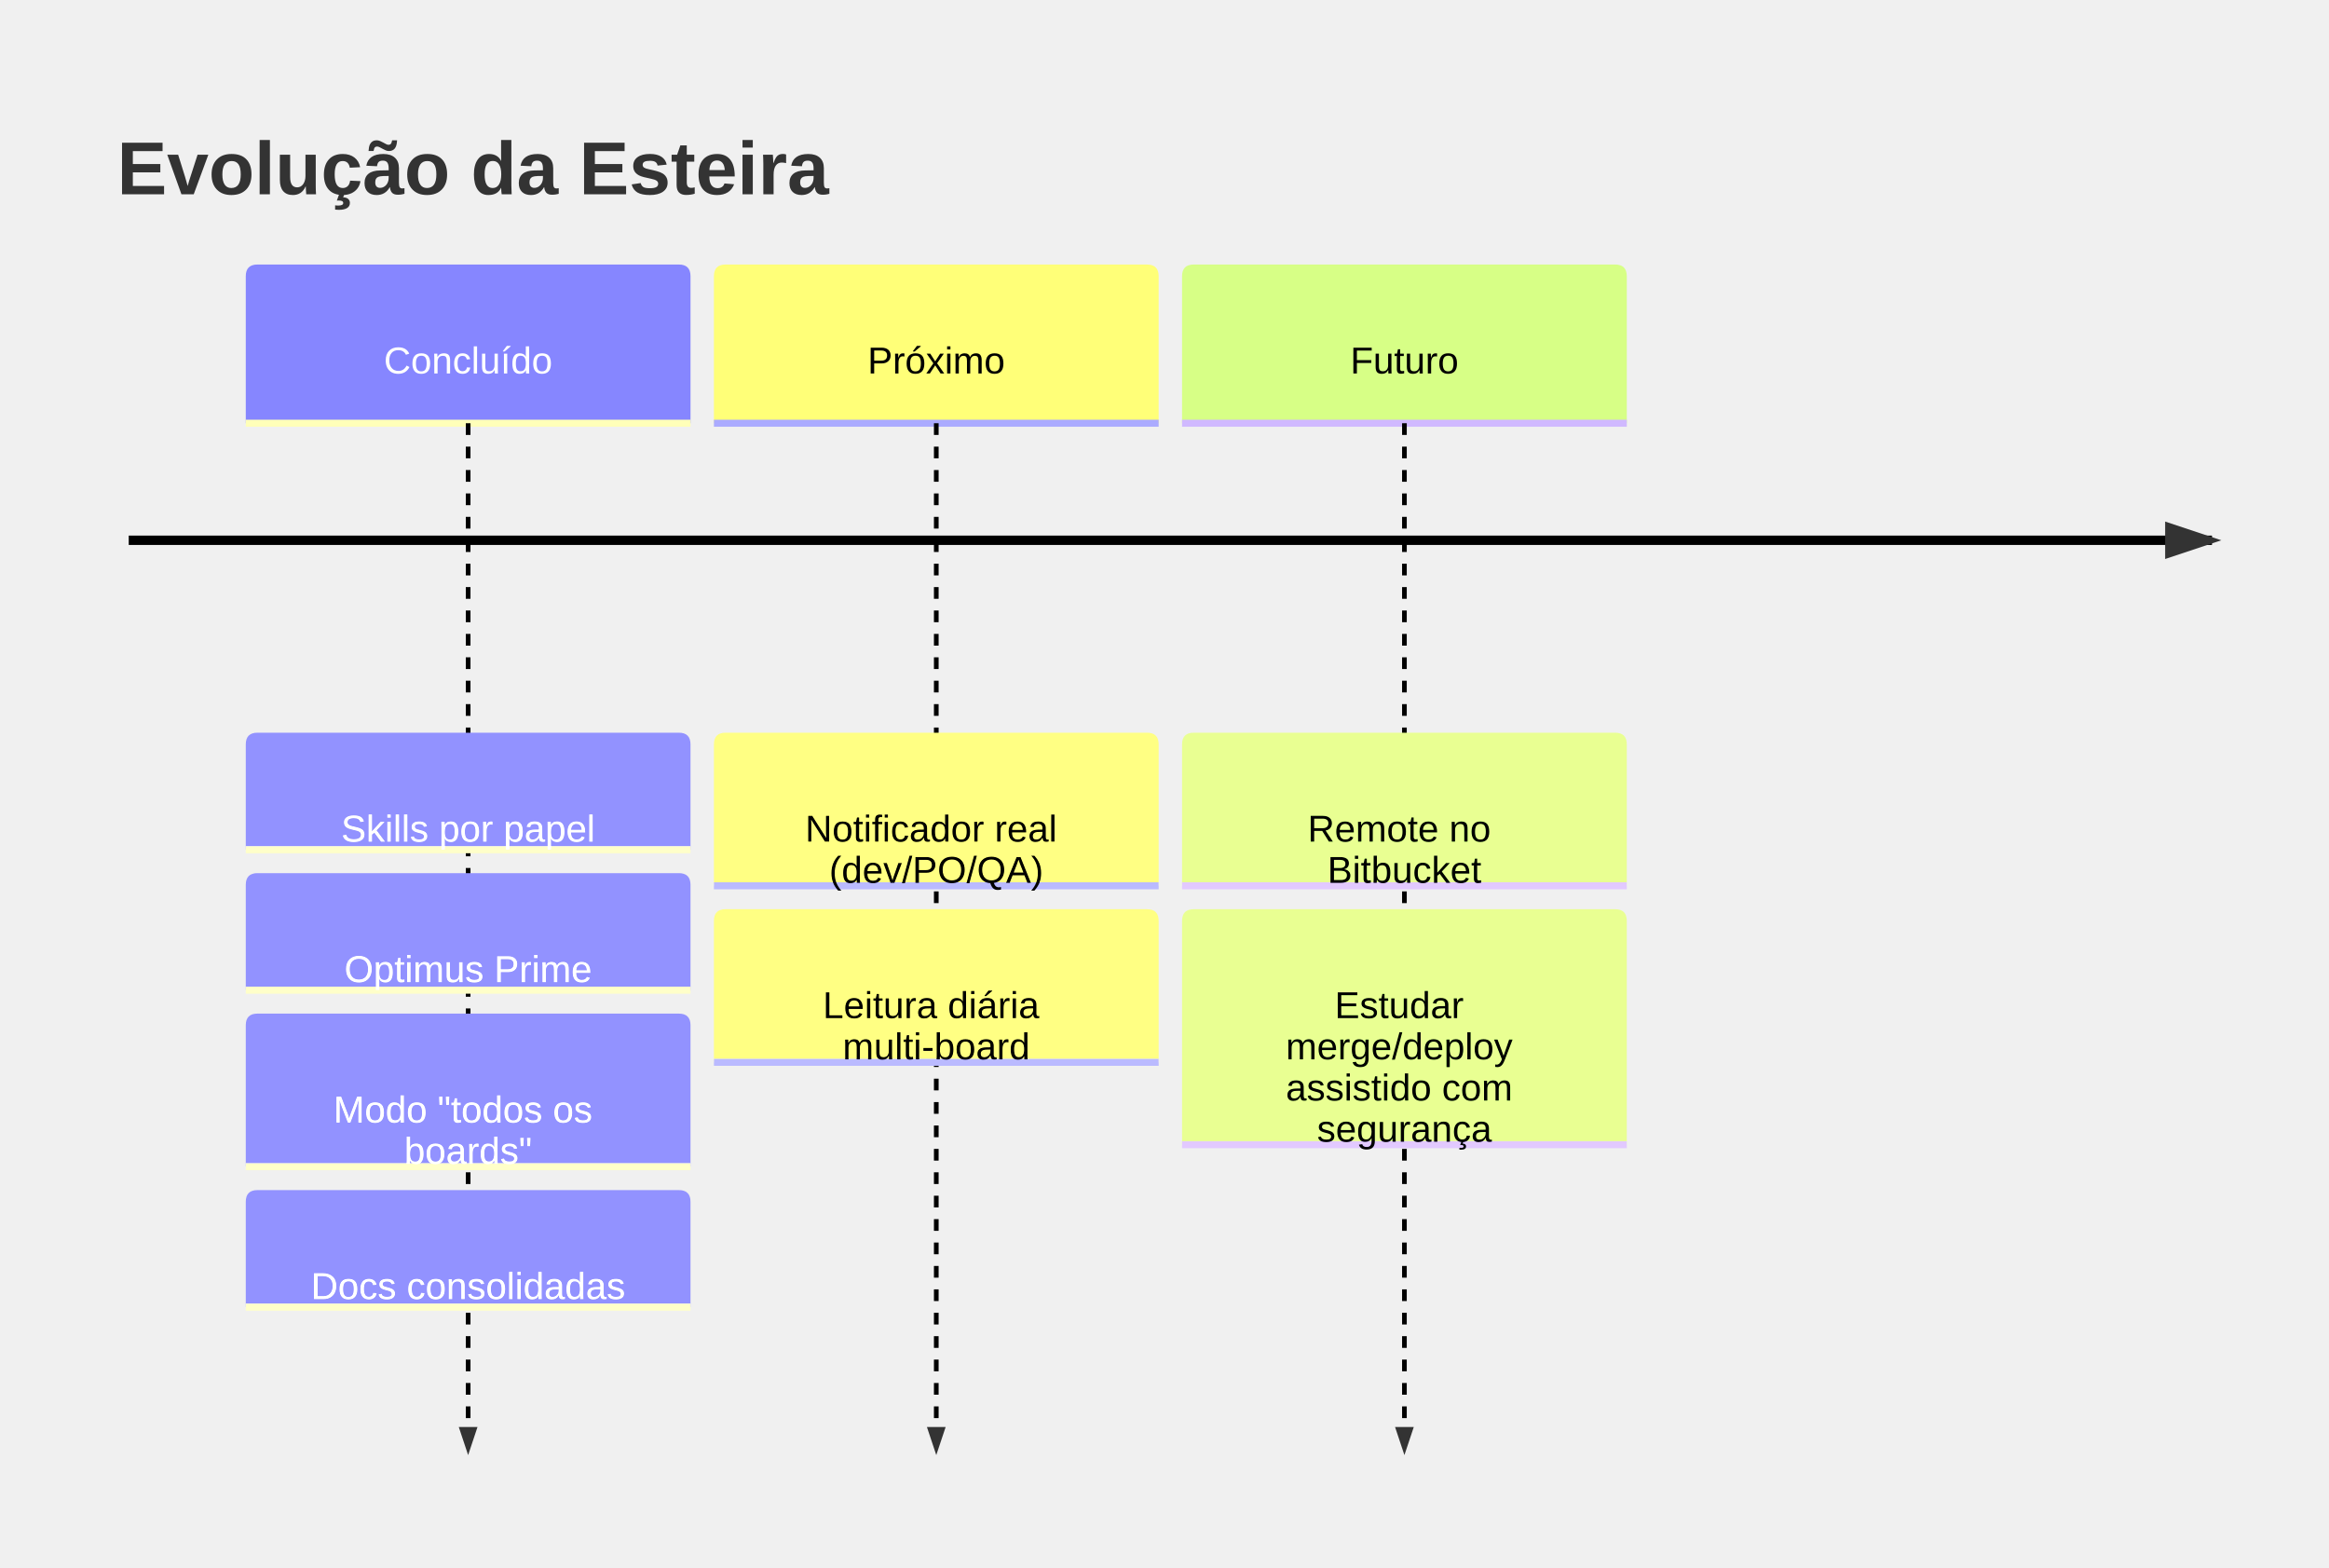
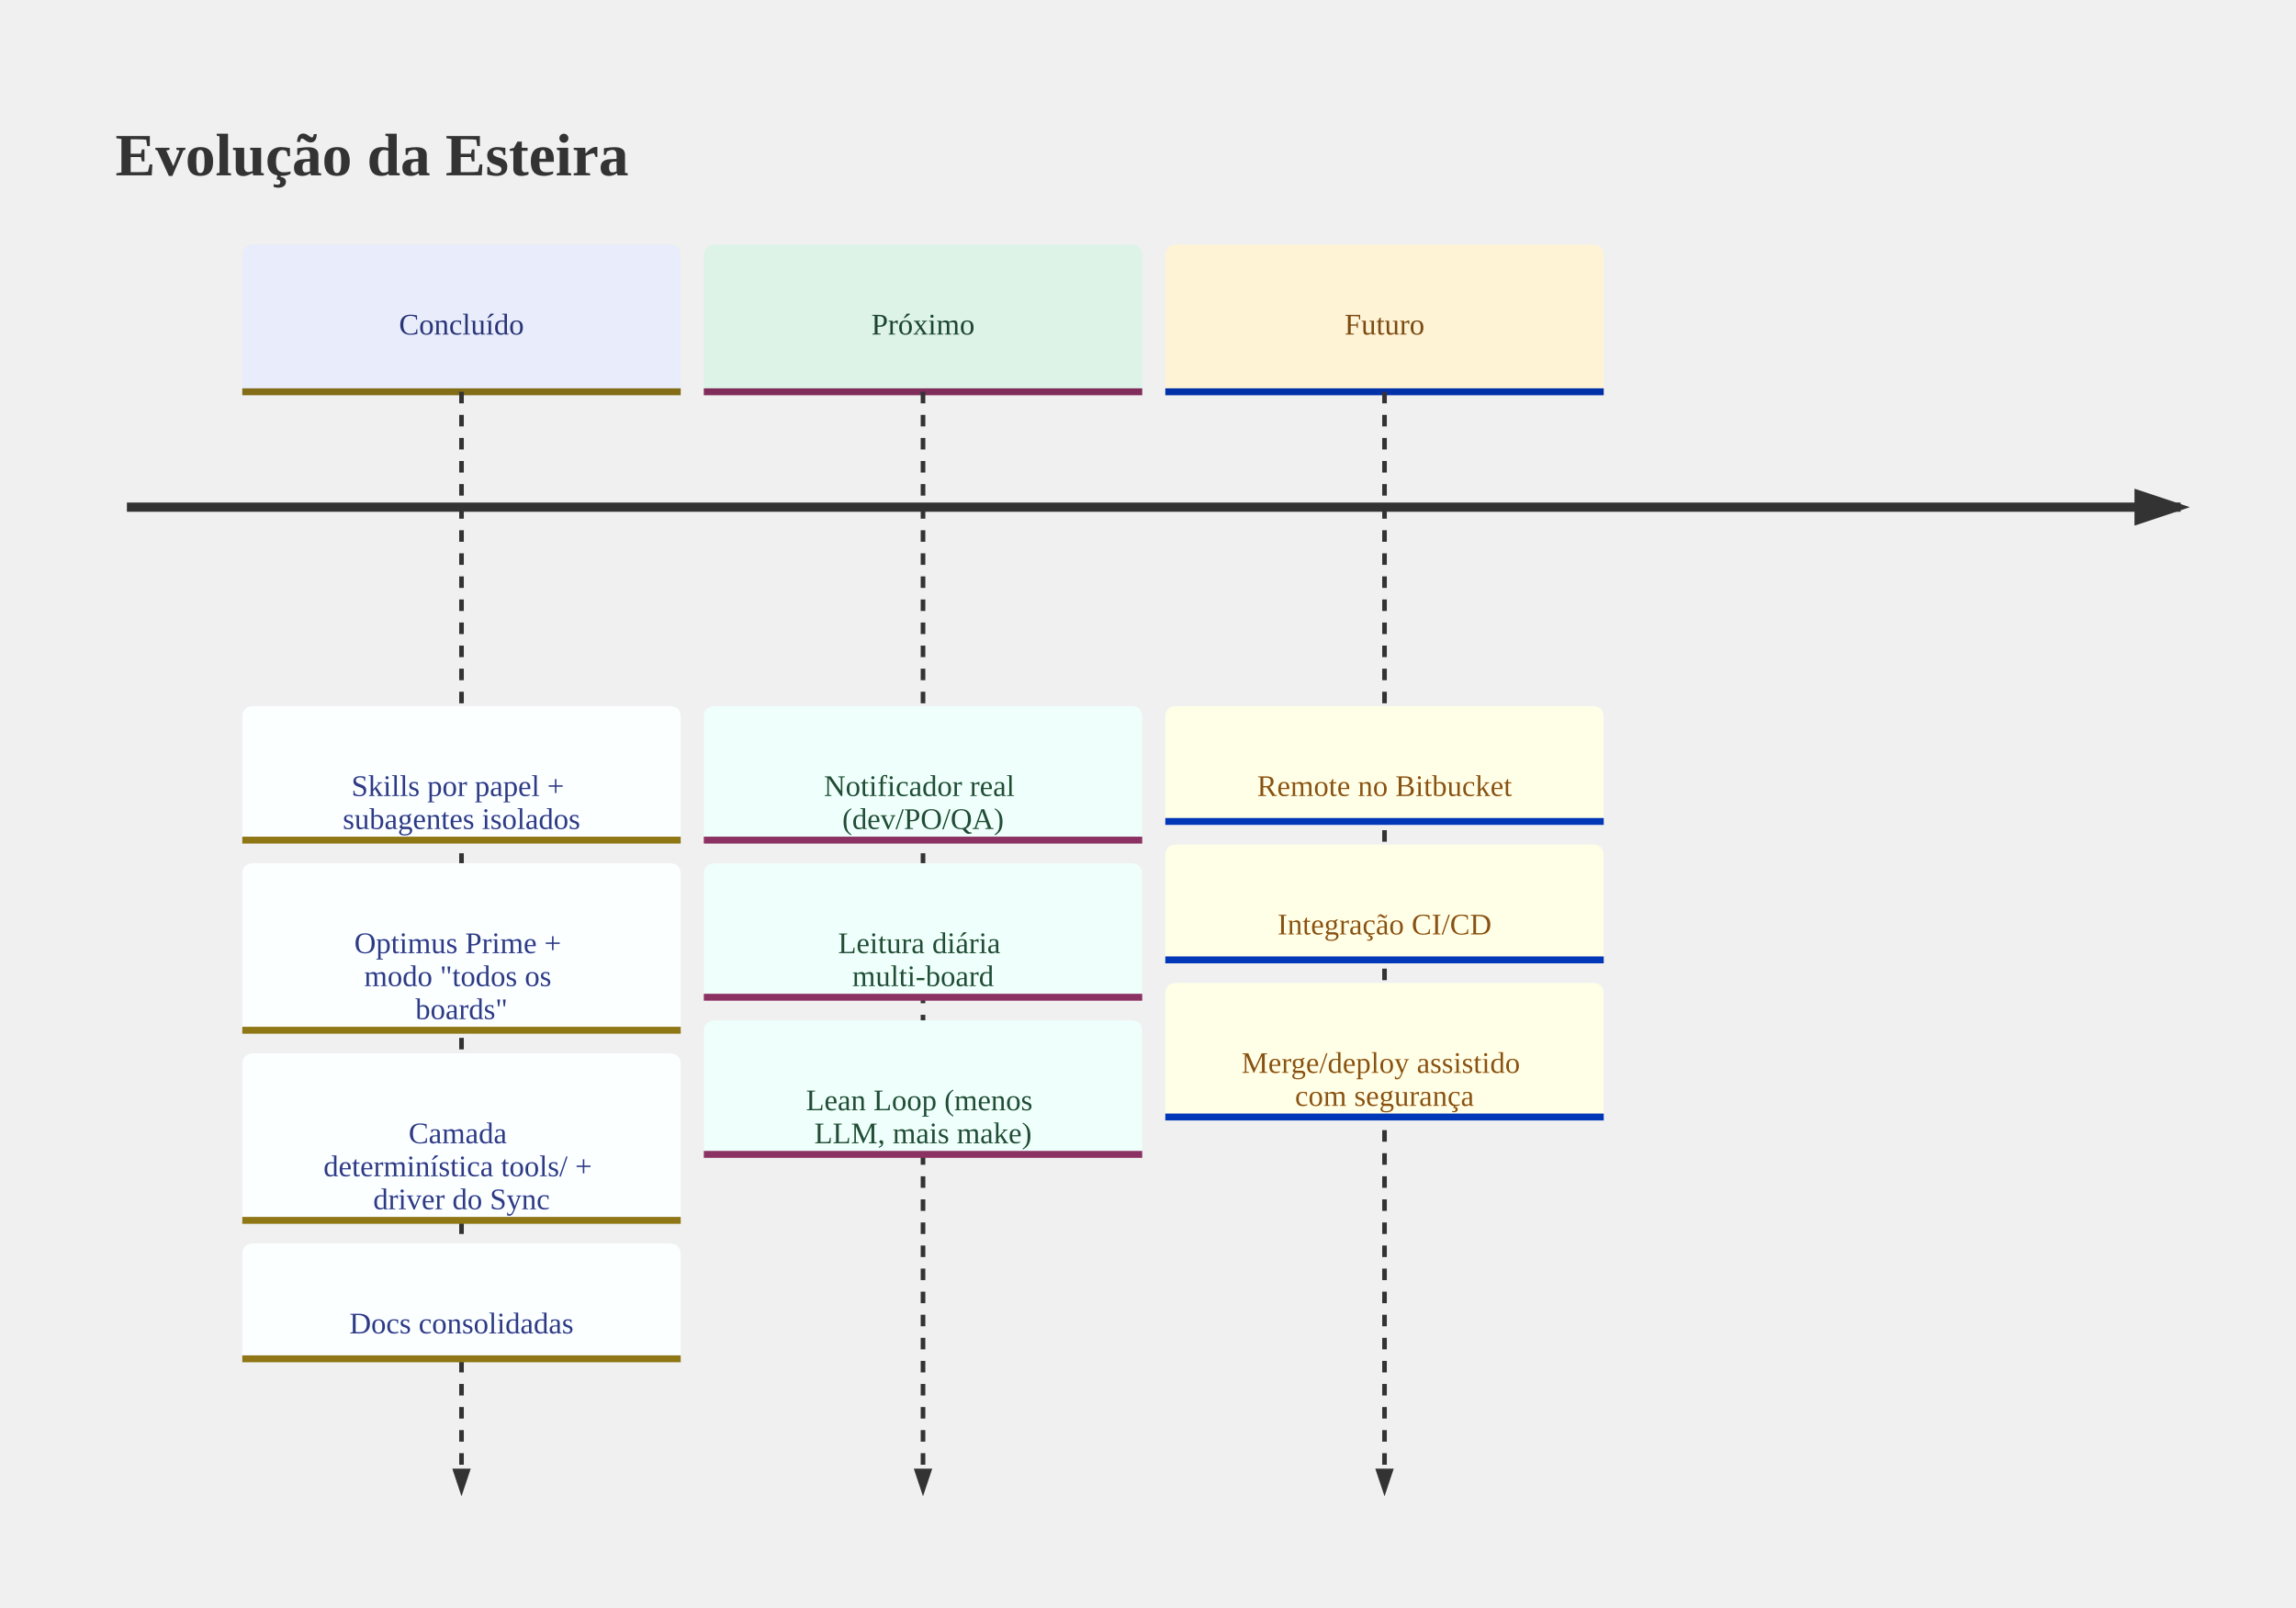
- <svg xmlns="http://www.w3.org/2000/svg" id="my-svg" width="100%" style="max-width: 995px; background-color: white;" viewBox="95 -63 995 669.6" role="graphics-document document" aria-roledescription="timeline">
-   <style>#my-svg{font-family:"trebuchet ms",verdana,arial,sans-serif;font-size:16px;fill:#333;}@keyframes edge-animation-frame{from{stroke-dashoffset:0;}}@keyframes dash{to{stroke-dashoffset:0;}}#my-svg .edge-animation-slow{stroke-dasharray:9,5!important;stroke-dashoffset:900;animation:dash 50s linear infinite;stroke-linecap:round;}#my-svg .edge-animation-fast{stroke-dasharray:9,5!important;stroke-dashoffset:900;animation:dash 20s linear infinite;stroke-linecap:round;}#my-svg .error-icon{fill:#552222;}#my-svg .error-text{fill:#552222;stroke:#552222;}#my-svg .edge-thickness-normal{stroke-width:1px;}#my-svg .edge-thickness-thick{stroke-width:3.5px;}#my-svg .edge-pattern-solid{stroke-dasharray:0;}#my-svg .edge-thickness-invisible{stroke-width:0;fill:none;}#my-svg .edge-pattern-dashed{stroke-dasharray:3;}#my-svg .edge-pattern-dotted{stroke-dasharray:2;}#my-svg .marker{fill:#333333;stroke:#333333;}#my-svg .marker.cross{stroke:#333333;}#my-svg svg{font-family:"trebuchet ms",verdana,arial,sans-serif;font-size:16px;}#my-svg p{margin:0;}#my-svg .edge{stroke-width:3;}#my-svg .section--1 rect,#my-svg .section--1 path,#my-svg .section--1 circle,#my-svg .section--1 path{fill:hsl(240, 100%, 76.275%);}#my-svg .section--1 text{fill:#ffffff;}#my-svg .node-icon--1{font-size:40px;color:#ffffff;}#my-svg .section-edge--1{stroke:hsl(240, 100%, 76.275%);}#my-svg .edge-depth--1{stroke-width:17;}#my-svg .section--1 line{stroke:hsl(60, 100%, 86.275%);stroke-width:3;}#my-svg .lineWrapper line{stroke:#ffffff;}#my-svg .disabled,#my-svg .disabled circle,#my-svg .disabled text{fill:hsl(80, 100%, 96.275%);}#my-svg .disabled text{fill:#aaaa33;}#my-svg .section-0 rect,#my-svg .section-0 path,#my-svg .section-0 circle,#my-svg .section-0 path{fill:hsl(60, 100%, 73.529%);}#my-svg .section-0 text{fill:black;}#my-svg .node-icon-0{font-size:40px;color:black;}#my-svg .section-edge-0{stroke:hsl(60, 100%, 73.529%);}#my-svg .edge-depth-0{stroke-width:14;}#my-svg .section-0 line{stroke:hsl(240, 100%, 83.529%);stroke-width:3;}#my-svg .lineWrapper line{stroke:black;}#my-svg .disabled,#my-svg .disabled circle,#my-svg .disabled text{fill:hsl(80, 100%, 96.275%);}#my-svg .disabled text{fill:#aaaa33;}#my-svg .section-1 rect,#my-svg .section-1 path,#my-svg .section-1 circle,#my-svg .section-1 path{fill:hsl(80, 100%, 76.275%);}#my-svg .section-1 text{fill:black;}#my-svg .node-icon-1{font-size:40px;color:black;}#my-svg .section-edge-1{stroke:hsl(80, 100%, 76.275%);}#my-svg .edge-depth-1{stroke-width:11;}#my-svg .section-1 line{stroke:hsl(260, 100%, 86.275%);stroke-width:3;}#my-svg .lineWrapper line{stroke:black;}#my-svg .disabled,#my-svg .disabled circle,#my-svg .disabled text{fill:hsl(80, 100%, 96.275%);}#my-svg .disabled text{fill:#aaaa33;}#my-svg .section-2 rect,#my-svg .section-2 path,#my-svg .section-2 circle,#my-svg .section-2 path{fill:hsl(270, 100%, 76.275%);}#my-svg .section-2 text{fill:#ffffff;}#my-svg .node-icon-2{font-size:40px;color:#ffffff;}#my-svg .section-edge-2{stroke:hsl(270, 100%, 76.275%);}#my-svg .edge-depth-2{stroke-width:8;}#my-svg .section-2 line{stroke:hsl(90, 100%, 86.275%);stroke-width:3;}#my-svg .lineWrapper line{stroke:#ffffff;}#my-svg .disabled,#my-svg .disabled circle,#my-svg .disabled text{fill:hsl(80, 100%, 96.275%);}#my-svg .disabled text{fill:#aaaa33;}#my-svg .section-3 rect,#my-svg .section-3 path,#my-svg .section-3 circle,#my-svg .section-3 path{fill:hsl(300, 100%, 76.275%);}#my-svg .section-3 text{fill:black;}#my-svg .node-icon-3{font-size:40px;color:black;}#my-svg .section-edge-3{stroke:hsl(300, 100%, 76.275%);}#my-svg .edge-depth-3{stroke-width:5;}#my-svg .section-3 line{stroke:hsl(120, 100%, 86.275%);stroke-width:3;}#my-svg .lineWrapper line{stroke:black;}#my-svg .disabled,#my-svg .disabled circle,#my-svg .disabled text{fill:hsl(80, 100%, 96.275%);}#my-svg .disabled text{fill:#aaaa33;}#my-svg .section-4 rect,#my-svg .section-4 path,#my-svg .section-4 circle,#my-svg .section-4 path{fill:hsl(330, 100%, 76.275%);}#my-svg .section-4 text{fill:black;}#my-svg .node-icon-4{font-size:40px;color:black;}#my-svg .section-edge-4{stroke:hsl(330, 100%, 76.275%);}#my-svg .edge-depth-4{stroke-width:2;}#my-svg .section-4 line{stroke:hsl(150, 100%, 86.275%);stroke-width:3;}#my-svg .lineWrapper line{stroke:black;}#my-svg .disabled,#my-svg .disabled circle,#my-svg .disabled text{fill:hsl(80, 100%, 96.275%);}#my-svg .disabled text{fill:#aaaa33;}#my-svg .section-5 rect,#my-svg .section-5 path,#my-svg .section-5 circle,#my-svg .section-5 path{fill:hsl(0, 100%, 76.275%);}#my-svg .section-5 text{fill:black;}#my-svg .node-icon-5{font-size:40px;color:black;}#my-svg .section-edge-5{stroke:hsl(0, 100%, 76.275%);}#my-svg .edge-depth-5{stroke-width:-1;}#my-svg .section-5 line{stroke:hsl(180, 100%, 86.275%);stroke-width:3;}#my-svg .lineWrapper line{stroke:black;}#my-svg .disabled,#my-svg .disabled circle,#my-svg .disabled text{fill:hsl(80, 100%, 96.275%);}#my-svg .disabled text{fill:#aaaa33;}#my-svg .section-6 rect,#my-svg .section-6 path,#my-svg .section-6 circle,#my-svg .section-6 path{fill:hsl(30, 100%, 76.275%);}#my-svg .section-6 text{fill:black;}#my-svg .node-icon-6{font-size:40px;color:black;}#my-svg .section-edge-6{stroke:hsl(30, 100%, 76.275%);}#my-svg .edge-depth-6{stroke-width:-4;}#my-svg .section-6 line{stroke:hsl(210, 100%, 86.275%);stroke-width:3;}#my-svg .lineWrapper line{stroke:black;}#my-svg .disabled,#my-svg .disabled circle,#my-svg .disabled text{fill:hsl(80, 100%, 96.275%);}#my-svg .disabled text{fill:#aaaa33;}#my-svg .section-7 rect,#my-svg .section-7 path,#my-svg .section-7 circle,#my-svg .section-7 path{fill:hsl(90, 100%, 76.275%);}#my-svg .section-7 text{fill:black;}#my-svg .node-icon-7{font-size:40px;color:black;}#my-svg .section-edge-7{stroke:hsl(90, 100%, 76.275%);}#my-svg .edge-depth-7{stroke-width:-7;}#my-svg .section-7 line{stroke:hsl(270, 100%, 86.275%);stroke-width:3;}#my-svg .lineWrapper line{stroke:black;}#my-svg .disabled,#my-svg .disabled circle,#my-svg .disabled text{fill:hsl(80, 100%, 96.275%);}#my-svg .disabled text{fill:#aaaa33;}#my-svg .section-8 rect,#my-svg .section-8 path,#my-svg .section-8 circle,#my-svg .section-8 path{fill:hsl(150, 100%, 76.275%);}#my-svg .section-8 text{fill:black;}#my-svg .node-icon-8{font-size:40px;color:black;}#my-svg .section-edge-8{stroke:hsl(150, 100%, 76.275%);}#my-svg .edge-depth-8{stroke-width:-10;}#my-svg .section-8 line{stroke:hsl(330, 100%, 86.275%);stroke-width:3;}#my-svg .lineWrapper line{stroke:black;}#my-svg .disabled,#my-svg .disabled circle,#my-svg .disabled text{fill:hsl(80, 100%, 96.275%);}#my-svg .disabled text{fill:#aaaa33;}#my-svg .section-9 rect,#my-svg .section-9 path,#my-svg .section-9 circle,#my-svg .section-9 path{fill:hsl(180, 100%, 76.275%);}#my-svg .section-9 text{fill:black;}#my-svg .node-icon-9{font-size:40px;color:black;}#my-svg .section-edge-9{stroke:hsl(180, 100%, 76.275%);}#my-svg .edge-depth-9{stroke-width:-13;}#my-svg .section-9 line{stroke:hsl(0, 100%, 86.275%);stroke-width:3;}#my-svg .lineWrapper line{stroke:black;}#my-svg .disabled,#my-svg .disabled circle,#my-svg .disabled text{fill:hsl(80, 100%, 96.275%);}#my-svg .disabled text{fill:#aaaa33;}#my-svg .section-10 rect,#my-svg .section-10 path,#my-svg .section-10 circle,#my-svg .section-10 path{fill:hsl(210, 100%, 76.275%);}#my-svg .section-10 text{fill:black;}#my-svg .node-icon-10{font-size:40px;color:black;}#my-svg .section-edge-10{stroke:hsl(210, 100%, 76.275%);}#my-svg .edge-depth-10{stroke-width:-16;}#my-svg .section-10 line{stroke:hsl(30, 100%, 86.275%);stroke-width:3;}#my-svg .lineWrapper line{stroke:black;}#my-svg .disabled,#my-svg .disabled circle,#my-svg .disabled text{fill:hsl(80, 100%, 96.275%);}#my-svg .disabled text{fill:#aaaa33;}#my-svg .section-root rect,#my-svg .section-root path,#my-svg .section-root circle{fill:hsl(240, 100%, 46.275%);}#my-svg .section-root text{fill:#ffffff;}#my-svg .icon-container{height:100%;display:flex;justify-content:center;align-items:center;}#my-svg .edge{fill:none;}#my-svg .eventWrapper{filter:brightness(120%);}#my-svg .node .neo-node{stroke:#9370DB;}#my-svg [data-look="neo"].node rect,#my-svg [data-look="neo"].cluster rect,#my-svg [data-look="neo"].node polygon{stroke:#9370DB;filter:drop-shadow(1px 2px 2px rgba(185, 185, 185, 1));}#my-svg [data-look="neo"].swimlane.cluster rect{filter:none;}#my-svg [data-look="neo"].node path{stroke:#9370DB;stroke-width:1px;}#my-svg [data-look="neo"].node .outer-path{filter:drop-shadow(1px 2px 2px rgba(185, 185, 185, 1));}#my-svg [data-look="neo"].node .neo-line path{stroke:#9370DB;filter:none;}#my-svg [data-look="neo"].node circle{stroke:#9370DB;filter:drop-shadow(1px 2px 2px rgba(185, 185, 185, 1));}#my-svg [data-look="neo"].node circle .state-start{fill:#000000;}#my-svg [data-look="neo"].icon-shape .icon{fill:#9370DB;filter:drop-shadow(1px 2px 2px rgba(185, 185, 185, 1));}#my-svg [data-look="neo"].icon-shape .icon-neo path{stroke:#9370DB;filter:drop-shadow(1px 2px 2px rgba(185, 185, 185, 1));}#my-svg :root{--mermaid-font-family:"trebuchet ms",verdana,arial,sans-serif;}</style>
+ <svg xmlns="http://www.w3.org/2000/svg" id="my-svg" width="100%" style="max-width: 995px; background-color: white;" viewBox="95 -56 995 696.5" role="graphics-document document" aria-roledescription="timeline">
+   <style>#my-svg{font-size:13px;fill:#333;}@keyframes edge-animation-frame{from{stroke-dashoffset:0;}}@keyframes dash{to{stroke-dashoffset:0;}}#my-svg .edge-animation-slow{stroke-dasharray:9,5!important;stroke-dashoffset:900;animation:dash 50s linear infinite;stroke-linecap:round;}#my-svg .edge-animation-fast{stroke-dasharray:9,5!important;stroke-dashoffset:900;animation:dash 20s linear infinite;stroke-linecap:round;}#my-svg .error-icon{fill:hsl(220.588, 100%, 98.333%);}#my-svg .error-text{fill:rgb(8.5, 5.75, 0);stroke:rgb(8.5, 5.75, 0);}#my-svg .edge-thickness-normal{stroke-width:1px;}#my-svg .edge-thickness-thick{stroke-width:3.5px;}#my-svg .edge-pattern-solid{stroke-dasharray:0;}#my-svg .edge-thickness-invisible{stroke-width:0;fill:none;}#my-svg .edge-pattern-dashed{stroke-dasharray:3;}#my-svg .edge-pattern-dotted{stroke-dasharray:2;}#my-svg .marker{fill:#0b0b0b;stroke:#0b0b0b;}#my-svg .marker.cross{stroke:#0b0b0b;}#my-svg svg{font-size:13px;}#my-svg p{margin:0;}#my-svg .edge{stroke-width:3;}#my-svg .section--1 rect,#my-svg .section--1 path,#my-svg .section--1 circle,#my-svg .section--1 path{fill:#E8ECFB;}#my-svg .section--1 text{fill:#2A3577;}#my-svg .node-icon--1{font-size:40px;color:#2A3577;}#my-svg .section-edge--1{stroke:#E8ECFB;}#my-svg .edge-depth--1{stroke-width:17;}#my-svg .section--1 line{stroke:rgb(131.611, 108.722, 22.889);stroke-width:3;}#my-svg .lineWrapper line{stroke:#2A3577;}#my-svg .disabled,#my-svg .disabled circle,#my-svg .disabled text{fill:hsl(220.588, 100%, 98.333%);}#my-svg .disabled text{fill:hsl(220.588, 60%, 88.333%);}#my-svg .section-0 rect,#my-svg .section-0 path,#my-svg .section-0 circle,#my-svg .section-0 path{fill:#DDF3E7;}#my-svg .section-0 text{fill:#1C4532;}#my-svg .node-icon-0{font-size:40px;color:#1C4532;}#my-svg .section-edge-0{stroke:#DDF3E7;}#my-svg .edge-depth-0{stroke-width:14;}#my-svg .section-0 line{stroke:rgb(128.239, 45.261, 90.522);stroke-width:3;}#my-svg .lineWrapper line{stroke:#1C4532;}#my-svg .disabled,#my-svg .disabled circle,#my-svg .disabled text{fill:hsl(220.588, 100%, 98.333%);}#my-svg .disabled text{fill:hsl(220.588, 60%, 88.333%);}#my-svg .section-1 rect,#my-svg .section-1 path,#my-svg .section-1 circle,#my-svg .section-1 path{fill:#FFF3D6;}#my-svg .section-1 text{fill:#7B4B12;}#my-svg .node-icon-1{font-size:40px;color:#7B4B12;}#my-svg .section-edge-1{stroke:#FFF3D6;}#my-svg .edge-depth-1{stroke-width:11;}#my-svg .section-1 line{stroke:rgb(0, 49.317, 168.5);stroke-width:3;}#my-svg .lineWrapper line{stroke:#7B4B12;}#my-svg .disabled,#my-svg .disabled circle,#my-svg .disabled text{fill:hsl(220.588, 100%, 98.333%);}#my-svg .disabled text{fill:hsl(220.588, 60%, 88.333%);}#my-svg .section-2 rect,#my-svg .section-2 path,#my-svg .section-2 circle,#my-svg .section-2 path{fill:hsl(70.588, 100%, 68.333%);}#my-svg .section-2 text{fill:#333;}#my-svg .node-icon-2{font-size:40px;color:#333;}#my-svg .section-edge-2{stroke:hsl(70.588, 100%, 68.333%);}#my-svg .edge-depth-2{stroke-width:8;}#my-svg .section-2 line{stroke:rgb(28.5, 0, 161.5);stroke-width:3;}#my-svg .lineWrapper line{stroke:#333;}#my-svg .disabled,#my-svg .disabled circle,#my-svg .disabled text{fill:hsl(220.588, 100%, 98.333%);}#my-svg .disabled text{fill:hsl(220.588, 60%, 88.333%);}#my-svg .section-3 rect,#my-svg .section-3 path,#my-svg .section-3 circle,#my-svg .section-3 path{fill:hsl(100.588, 100%, 68.333%);}#my-svg .section-3 text{fill:#333;}#my-svg .node-icon-3{font-size:40px;color:#333;}#my-svg .section-edge-3{stroke:hsl(100.588, 100%, 68.333%);}#my-svg .edge-depth-3{stroke-width:5;}#my-svg .section-3 line{stroke:rgb(109.25, 0, 161.5);stroke-width:3;}#my-svg .lineWrapper line{stroke:#333;}#my-svg .disabled,#my-svg .disabled circle,#my-svg .disabled text{fill:hsl(220.588, 100%, 98.333%);}#my-svg .disabled text{fill:hsl(220.588, 60%, 88.333%);}#my-svg .section-4 rect,#my-svg .section-4 path,#my-svg .section-4 circle,#my-svg .section-4 path{fill:hsl(130.588, 100%, 68.333%);}#my-svg .section-4 text{fill:#333;}#my-svg .node-icon-4{font-size:40px;color:#333;}#my-svg .section-edge-4{stroke:hsl(130.588, 100%, 68.333%);}#my-svg .edge-depth-4{stroke-width:2;}#my-svg .section-4 line{stroke:rgb(161.5, 0, 133);stroke-width:3;}#my-svg .lineWrapper line{stroke:#333;}#my-svg .disabled,#my-svg .disabled circle,#my-svg .disabled text{fill:hsl(220.588, 100%, 98.333%);}#my-svg .disabled text{fill:hsl(220.588, 60%, 88.333%);}#my-svg .section-5 rect,#my-svg .section-5 path,#my-svg .section-5 circle,#my-svg .section-5 path{fill:hsl(160.588, 100%, 68.333%);}#my-svg .section-5 text{fill:#333;}#my-svg .node-icon-5{font-size:40px;color:#333;}#my-svg .section-edge-5{stroke:hsl(160.588, 100%, 68.333%);}#my-svg .edge-depth-5{stroke-width:-1;}#my-svg .section-5 line{stroke:rgb(161.5, 0, 52.25);stroke-width:3;}#my-svg .lineWrapper line{stroke:#333;}#my-svg .disabled,#my-svg .disabled circle,#my-svg .disabled text{fill:hsl(220.588, 100%, 98.333%);}#my-svg .disabled text{fill:hsl(220.588, 60%, 88.333%);}#my-svg .section-6 rect,#my-svg .section-6 path,#my-svg .section-6 circle,#my-svg .section-6 path{fill:hsl(190.588, 100%, 68.333%);}#my-svg .section-6 text{fill:#333;}#my-svg .node-icon-6{font-size:40px;color:#333;}#my-svg .section-edge-6{stroke:hsl(190.588, 100%, 68.333%);}#my-svg .edge-depth-6{stroke-width:-4;}#my-svg .section-6 line{stroke:rgb(161.5, 28.5, 0);stroke-width:3;}#my-svg .lineWrapper line{stroke:#333;}#my-svg .disabled,#my-svg .disabled circle,#my-svg .disabled text{fill:hsl(220.588, 100%, 98.333%);}#my-svg .disabled text{fill:hsl(220.588, 60%, 88.333%);}#my-svg .section-7 rect,#my-svg .section-7 path,#my-svg .section-7 circle,#my-svg .section-7 path{fill:hsl(250.588, 100%, 75%);}#my-svg .section-7 text{fill:#333;}#my-svg .node-icon-7{font-size:40px;color:#333;}#my-svg .section-edge-7{stroke:hsl(250.588, 100%, 75%);}#my-svg .edge-depth-7{stroke-width:-7;}#my-svg .section-7 line{stroke:rgb(105, 127.5, 0);stroke-width:3;}#my-svg .lineWrapper line{stroke:#333;}#my-svg .disabled,#my-svg .disabled circle,#my-svg .disabled text{fill:hsl(220.588, 100%, 98.333%);}#my-svg .disabled text{fill:hsl(220.588, 60%, 88.333%);}#my-svg .section-8 rect,#my-svg .section-8 path,#my-svg .section-8 circle,#my-svg .section-8 path{fill:hsl(310.588, 100%, 68.333%);}#my-svg .section-8 text{fill:#333;}#my-svg .node-icon-8{font-size:40px;color:#333;}#my-svg .section-edge-8{stroke:hsl(310.588, 100%, 68.333%);}#my-svg .edge-depth-8{stroke-width:-10;}#my-svg .section-8 line{stroke:rgb(0, 161.5, 28.5);stroke-width:3;}#my-svg .lineWrapper line{stroke:#333;}#my-svg .disabled,#my-svg .disabled circle,#my-svg .disabled text{fill:hsl(220.588, 100%, 98.333%);}#my-svg .disabled text{fill:hsl(220.588, 60%, 88.333%);}#my-svg .section-9 rect,#my-svg .section-9 path,#my-svg .section-9 circle,#my-svg .section-9 path{fill:hsl(340.588, 100%, 68.333%);}#my-svg .section-9 text{fill:#333;}#my-svg .node-icon-9{font-size:40px;color:#333;}#my-svg .section-edge-9{stroke:hsl(340.588, 100%, 68.333%);}#my-svg .edge-depth-9{stroke-width:-13;}#my-svg .section-9 line{stroke:rgb(0, 161.5, 109.25);stroke-width:3;}#my-svg .lineWrapper line{stroke:#333;}#my-svg .disabled,#my-svg .disabled circle,#my-svg .disabled text{fill:hsl(220.588, 100%, 98.333%);}#my-svg .disabled text{fill:hsl(220.588, 60%, 88.333%);}#my-svg .section-10 rect,#my-svg .section-10 path,#my-svg .section-10 circle,#my-svg .section-10 path{fill:hsl(10.588, 100%, 68.333%);}#my-svg .section-10 text{fill:#333;}#my-svg .node-icon-10{font-size:40px;color:#333;}#my-svg .section-edge-10{stroke:hsl(10.588, 100%, 68.333%);}#my-svg .edge-depth-10{stroke-width:-16;}#my-svg .section-10 line{stroke:rgb(0, 133, 161.5);stroke-width:3;}#my-svg .lineWrapper line{stroke:#333;}#my-svg .disabled,#my-svg .disabled circle,#my-svg .disabled text{fill:hsl(220.588, 100%, 98.333%);}#my-svg .disabled text{fill:hsl(220.588, 60%, 88.333%);}#my-svg .section--1[data-look="neo"] rect,#my-svg .section--1[data-look="neo"] path,#my-svg .section--1[data-look="neo"] circle{fill:#fff4dd;stroke:url(#my-svg-gradient);stroke-width:2;}#my-svg .section--1[data-look="neo"] line{stroke:url(#my-svg-gradient);stroke-width:2;}#my-svg .section-0[data-look="neo"] rect,#my-svg .section-0[data-look="neo"] path,#my-svg .section-0[data-look="neo"] circle{fill:#fff4dd;stroke:url(#my-svg-gradient);stroke-width:2;}#my-svg .section-0[data-look="neo"] line{stroke:url(#my-svg-gradient);stroke-width:2;}#my-svg .section-1[data-look="neo"] rect,#my-svg .section-1[data-look="neo"] path,#my-svg .section-1[data-look="neo"] circle{fill:#fff4dd;stroke:url(#my-svg-gradient);stroke-width:2;}#my-svg .section-1[data-look="neo"] line{stroke:url(#my-svg-gradient);stroke-width:2;}#my-svg .section-2[data-look="neo"] rect,#my-svg .section-2[data-look="neo"] path,#my-svg .section-2[data-look="neo"] circle{fill:#fff4dd;stroke:url(#my-svg-gradient);stroke-width:2;}#my-svg .section-2[data-look="neo"] line{stroke:url(#my-svg-gradient);stroke-width:2;}#my-svg .section-3[data-look="neo"] rect,#my-svg .section-3[data-look="neo"] path,#my-svg .section-3[data-look="neo"] circle{fill:#fff4dd;stroke:url(#my-svg-gradient);stroke-width:2;}#my-svg .section-3[data-look="neo"] line{stroke:url(#my-svg-gradient);stroke-width:2;}#my-svg .section-4[data-look="neo"] rect,#my-svg .section-4[data-look="neo"] path,#my-svg .section-4[data-look="neo"] circle{fill:#fff4dd;stroke:url(#my-svg-gradient);stroke-width:2;}#my-svg .section-4[data-look="neo"] line{stroke:url(#my-svg-gradient);stroke-width:2;}#my-svg .section-5[data-look="neo"] rect,#my-svg .section-5[data-look="neo"] path,#my-svg .section-5[data-look="neo"] circle{fill:#fff4dd;stroke:url(#my-svg-gradient);stroke-width:2;}#my-svg .section-5[data-look="neo"] line{stroke:url(#my-svg-gradient);stroke-width:2;}#my-svg .section-6[data-look="neo"] rect,#my-svg .section-6[data-look="neo"] path,#my-svg .section-6[data-look="neo"] circle{fill:#fff4dd;stroke:url(#my-svg-gradient);stroke-width:2;}#my-svg .section-6[data-look="neo"] line{stroke:url(#my-svg-gradient);stroke-width:2;}#my-svg .section-7[data-look="neo"] rect,#my-svg .section-7[data-look="neo"] path,#my-svg .section-7[data-look="neo"] circle{fill:#fff4dd;stroke:url(#my-svg-gradient);stroke-width:2;}#my-svg .section-7[data-look="neo"] line{stroke:url(#my-svg-gradient);stroke-width:2;}#my-svg .section-8[data-look="neo"] rect,#my-svg .section-8[data-look="neo"] path,#my-svg .section-8[data-look="neo"] circle{fill:#fff4dd;stroke:url(#my-svg-gradient);stroke-width:2;}#my-svg .section-8[data-look="neo"] line{stroke:url(#my-svg-gradient);stroke-width:2;}#my-svg .section-9[data-look="neo"] rect,#my-svg .section-9[data-look="neo"] path,#my-svg .section-9[data-look="neo"] circle{fill:#fff4dd;stroke:url(#my-svg-gradient);stroke-width:2;}#my-svg .section-9[data-look="neo"] line{stroke:url(#my-svg-gradient);stroke-width:2;}#my-svg .section-10[data-look="neo"] rect,#my-svg .section-10[data-look="neo"] path,#my-svg .section-10[data-look="neo"] circle{fill:#fff4dd;stroke:url(#my-svg-gradient);stroke-width:2;}#my-svg .section-10[data-look="neo"] line{stroke:url(#my-svg-gradient);stroke-width:2;}#my-svg .section-root rect,#my-svg .section-root path,#my-svg .section-root circle{fill:hsl(40.588, 100%, 68.333%);}#my-svg .section-root text{fill:#333;}#my-svg .icon-container{height:100%;display:flex;justify-content:center;align-items:center;}#my-svg .edge{fill:none;}#my-svg .eventWrapper{filter:brightness(120%);}#my-svg .node .neo-node{stroke:hsl(40.588, 60%, 83.333%);}#my-svg [data-look="neo"].node rect,#my-svg [data-look="neo"].cluster rect,#my-svg [data-look="neo"].node polygon{stroke:url(#my-svg-gradient);filter:drop-shadow( 1px 2px 2px rgba(185,185,185,1));}#my-svg [data-look="neo"].swimlane.cluster rect{filter:none;}#my-svg [data-look="neo"].node path{stroke:url(#my-svg-gradient);stroke-width:1px;}#my-svg [data-look="neo"].node .outer-path{filter:drop-shadow( 1px 2px 2px rgba(185,185,185,1));}#my-svg [data-look="neo"].node .neo-line path{stroke:hsl(40.588, 60%, 83.333%);filter:none;}#my-svg [data-look="neo"].node circle{stroke:url(#my-svg-gradient);filter:drop-shadow( 1px 2px 2px rgba(185,185,185,1));}#my-svg [data-look="neo"].node circle .state-start{fill:#000000;}#my-svg [data-look="neo"].icon-shape .icon{fill:url(#my-svg-gradient);filter:drop-shadow( 1px 2px 2px rgba(185,185,185,1));}#my-svg [data-look="neo"].icon-shape .icon-neo path{stroke:url(#my-svg-gradient);filter:drop-shadow( 1px 2px 2px rgba(185,185,185,1));}#my-svg :root{--mermaid-font-family:"trebuchet ms",verdana,arial,sans-serif;}</style>
  <g />
  <g />
  <defs>
    <marker id="my-svg-arrowhead" refX="5" refY="2" markerWidth="6" markerHeight="4" orient="auto">
      <path d="M 0,0 V 4 L6,2 Z" />
    </marker>
  </defs>
  <g class="taskWrapper" transform="translate(200, 50)">
    <g class="timeline-node section--1">
      <g>
-         <path id="my-svg-node-0" class="node-bkg node-undefined" d="M0 62.8 v-57.8 q0,-5,5,-5 h180 q5,0,5,5 v62.8 H0 Z" />
-         <line class="node-line--1" x1="0" y1="67.8" x2="190" y2="67.8" />
+         <path id="my-svg-node-0" class="node-bkg node-undefined" d="M0 58.8 v-53.8 q0,-5,5,-5 h180 q5,0,5,5 v58.8 H0 Z" />
+         <line class="node-line--1" x1="0" y1="63.8" x2="190" y2="63.8" />
      </g>
      <g transform="translate(95, 10)">
        <text dy="1em" alignment-baseline="middle" dominant-baseline="middle" text-anchor="middle">
          <tspan x="0" dy="1em">Concluído</tspan>
        </text>
      </g>
    </g>
  </g>
  <g class="lineWrapper">
-     <line x1="295" y1="117.8" x2="295" y2="556.6" stroke-width="2" stroke="black" marker-end="url(#my-svg-arrowhead)" stroke-dasharray="5,5" />
+     <line x1="295" y1="113.8" x2="295" y2="590.5" stroke-width="2" stroke="black" marker-end="url(#my-svg-arrowhead)" stroke-dasharray="5,5" />
  </g>
  <g class="eventWrapper" transform="translate(200, 250)">
    <g class="timeline-node section--1">
      <g>
-         <path id="my-svg-node-1" class="node-bkg node-undefined" d="M0 45 v-40 q0,-5,5,-5 h180 q5,0,5,5 v45 H0 Z" />
-         <line class="node-line--1" x1="0" y1="50" x2="190" y2="50" />
-       </g>
-       <g transform="translate(95, 10)">
-         <text dy="1em" alignment-baseline="middle" dominant-baseline="middle" text-anchor="middle">
-           <tspan x="0" dy="1em">Skills   por   papel</tspan>
-         </text>
-       </g>
-     </g>
-   </g>
-   <g class="eventWrapper" transform="translate(200, 310)">
-     <g class="timeline-node section--1">
-       <g>
-         <path id="my-svg-node-2" class="node-bkg node-undefined" d="M0 45 v-40 q0,-5,5,-5 h180 q5,0,5,5 v45 H0 Z" />
-         <line class="node-line--1" x1="0" y1="50" x2="190" y2="50" />
-       </g>
-       <g transform="translate(95, 10)">
-         <text dy="1em" alignment-baseline="middle" dominant-baseline="middle" text-anchor="middle">
-           <tspan x="0" dy="1em">Optimus   Prime</tspan>
-         </text>
-       </g>
-     </g>
-   </g>
-   <g class="eventWrapper" transform="translate(200, 370)">
-     <g class="timeline-node section--1">
-       <g>
-         <path id="my-svg-node-3" class="node-bkg node-undefined" d="M0 60.4 v-55.4 q0,-5,5,-5 h180 q5,0,5,5 v60.4 H0 Z" />
-         <line class="node-line--1" x1="0" y1="65.4" x2="190" y2="65.4" />
-       </g>
-       <g transform="translate(95, 10)">
-         <text dy="1em" alignment-baseline="middle" dominant-baseline="middle" text-anchor="middle">
-           <tspan x="0" dy="1em">Modo   "todos   os</tspan>
+         <path id="my-svg-node-1" class="node-bkg node-undefined" d="M0 53.1 v-48.1 q0,-5,5,-5 h180 q5,0,5,5 v53.1 H0 Z" />
+         <line class="node-line--1" x1="0" y1="58.1" x2="190" y2="58.1" />
+       </g>
+       <g transform="translate(95, 10)">
+         <text dy="1em" alignment-baseline="middle" dominant-baseline="middle" text-anchor="middle">
+           <tspan x="0" dy="1em">Skills   por   papel   +</tspan>
+           <tspan x="0" dy="1.1em">subagentes   isolados</tspan>
+         </text>
+       </g>
+     </g>
+   </g>
+   <g class="eventWrapper" transform="translate(200, 318.1)">
+     <g class="timeline-node section--1">
+       <g>
+         <path id="my-svg-node-2" class="node-bkg node-undefined" d="M0 67.4 v-62.4 q0,-5,5,-5 h180 q5,0,5,5 v67.4 H0 Z" />
+         <line class="node-line--1" x1="0" y1="72.4" x2="190" y2="72.4" />
+       </g>
+       <g transform="translate(95, 10)">
+         <text dy="1em" alignment-baseline="middle" dominant-baseline="middle" text-anchor="middle">
+           <tspan x="0" dy="1em">Optimus   Prime   +</tspan>
+           <tspan x="0" dy="1.1em">modo   "todos   os</tspan>
          <tspan x="0" dy="1.1em">boards"</tspan>
        </text>
      </g>
    </g>
  </g>
-   <g class="eventWrapper" transform="translate(200, 445.4)">
+   <g class="eventWrapper" transform="translate(200, 400.5)">
+     <g class="timeline-node section--1">
+       <g>
+         <path id="my-svg-node-3" class="node-bkg node-undefined" d="M0 67.4 v-62.4 q0,-5,5,-5 h180 q5,0,5,5 v67.4 H0 Z" />
+         <line class="node-line--1" x1="0" y1="72.4" x2="190" y2="72.4" />
+       </g>
+       <g transform="translate(95, 10)">
+         <text dy="1em" alignment-baseline="middle" dominant-baseline="middle" text-anchor="middle">
+           <tspan x="0" dy="1em">Camada</tspan>
+           <tspan x="0" dy="1.1em">determinística   tools/   +</tspan>
+           <tspan x="0" dy="1.1em">driver   do   Sync</tspan>
+         </text>
+       </g>
+     </g>
+   </g>
+   <g class="eventWrapper" transform="translate(200, 482.9)">
    <g class="timeline-node section--1">
      <g>
        <path id="my-svg-node-4" class="node-bkg node-undefined" d="M0 45 v-40 q0,-5,5,-5 h180 q5,0,5,5 v45 H0 Z" />
        <line class="node-line--1" x1="0" y1="50" x2="190" y2="50" />
      </g>
      <g transform="translate(95, 10)">
        <text dy="1em" alignment-baseline="middle" dominant-baseline="middle" text-anchor="middle">
          <tspan x="0" dy="1em">Docs   consolidadas</tspan>
        </text>
      </g>
    </g>
  </g>
  <g class="taskWrapper" transform="translate(400, 50)">
    <g class="timeline-node section-0">
      <g>
-         <path id="my-svg-node-5" class="node-bkg node-undefined" d="M0 62.8 v-57.8 q0,-5,5,-5 h180 q5,0,5,5 v62.8 H0 Z" />
-         <line class="node-line-0" x1="0" y1="67.8" x2="190" y2="67.8" />
+         <path id="my-svg-node-5" class="node-bkg node-undefined" d="M0 58.8 v-53.8 q0,-5,5,-5 h180 q5,0,5,5 v58.8 H0 Z" />
+         <line class="node-line-0" x1="0" y1="63.8" x2="190" y2="63.8" />
      </g>
      <g transform="translate(95, 10)">
        <text dy="1em" alignment-baseline="middle" dominant-baseline="middle" text-anchor="middle">
          <tspan x="0" dy="1em">Próximo</tspan>
        </text>
      </g>
    </g>
  </g>
  <g class="lineWrapper">
-     <line x1="495" y1="117.8" x2="495" y2="556.6" stroke-width="2" stroke="black" marker-end="url(#my-svg-arrowhead)" stroke-dasharray="5,5" />
+     <line x1="495" y1="113.8" x2="495" y2="590.5" stroke-width="2" stroke="black" marker-end="url(#my-svg-arrowhead)" stroke-dasharray="5,5" />
  </g>
  <g class="eventWrapper" transform="translate(400, 250)">
    <g class="timeline-node section-0">
      <g>
-         <path id="my-svg-node-6" class="node-bkg node-undefined" d="M0 60.4 v-55.4 q0,-5,5,-5 h180 q5,0,5,5 v60.4 H0 Z" />
-         <line class="node-line-0" x1="0" y1="65.4" x2="190" y2="65.4" />
+         <path id="my-svg-node-6" class="node-bkg node-undefined" d="M0 53.1 v-48.1 q0,-5,5,-5 h180 q5,0,5,5 v53.1 H0 Z" />
+         <line class="node-line-0" x1="0" y1="58.1" x2="190" y2="58.1" />
      </g>
      <g transform="translate(95, 10)">
        <text dy="1em" alignment-baseline="middle" dominant-baseline="middle" text-anchor="middle">
          <tspan x="0" dy="1em">Notificador   real</tspan>
          <tspan x="0" dy="1.1em">(dev/PO/QA)</tspan>
        </text>
      </g>
    </g>
  </g>
-   <g class="eventWrapper" transform="translate(400, 325.4)">
-     <g class="timeline-node section-0">
-       <g>
-         <path id="my-svg-node-7" class="node-bkg node-undefined" d="M0 60.4 v-55.4 q0,-5,5,-5 h180 q5,0,5,5 v60.4 H0 Z" />
-         <line class="node-line-0" x1="0" y1="65.4" x2="190" y2="65.4" />
+   <g class="eventWrapper" transform="translate(400, 318.1)">
+     <g class="timeline-node section-0">
+       <g>
+         <path id="my-svg-node-7" class="node-bkg node-undefined" d="M0 53.1 v-48.1 q0,-5,5,-5 h180 q5,0,5,5 v53.1 H0 Z" />
+         <line class="node-line-0" x1="0" y1="58.1" x2="190" y2="58.1" />
      </g>
      <g transform="translate(95, 10)">
        <text dy="1em" alignment-baseline="middle" dominant-baseline="middle" text-anchor="middle">
          <tspan x="0" dy="1em">Leitura   diária</tspan>
          <tspan x="0" dy="1.1em">multi-board</tspan>
        </text>
      </g>
    </g>
  </g>
+   <g class="eventWrapper" transform="translate(400, 386.2)">
+     <g class="timeline-node section-0">
+       <g>
+         <path id="my-svg-node-8" class="node-bkg node-undefined" d="M0 53.1 v-48.1 q0,-5,5,-5 h180 q5,0,5,5 v53.1 H0 Z" />
+         <line class="node-line-0" x1="0" y1="58.1" x2="190" y2="58.1" />
+       </g>
+       <g transform="translate(95, 10)">
+         <text dy="1em" alignment-baseline="middle" dominant-baseline="middle" text-anchor="middle">
+           <tspan x="0" dy="1em">Lean   Loop   (menos</tspan>
+           <tspan x="0" dy="1.1em">LLM,   mais   make)</tspan>
+         </text>
+       </g>
+     </g>
+   </g>
  <g class="taskWrapper" transform="translate(600, 50)">
    <g class="timeline-node section-1">
      <g>
-         <path id="my-svg-node-8" class="node-bkg node-undefined" d="M0 62.8 v-57.8 q0,-5,5,-5 h180 q5,0,5,5 v62.8 H0 Z" />
-         <line class="node-line-1" x1="0" y1="67.8" x2="190" y2="67.8" />
+         <path id="my-svg-node-9" class="node-bkg node-undefined" d="M0 58.8 v-53.8 q0,-5,5,-5 h180 q5,0,5,5 v58.8 H0 Z" />
+         <line class="node-line-1" x1="0" y1="63.8" x2="190" y2="63.8" />
      </g>
      <g transform="translate(95, 10)">
        <text dy="1em" alignment-baseline="middle" dominant-baseline="middle" text-anchor="middle">
          <tspan x="0" dy="1em">Futuro</tspan>
        </text>
      </g>
    </g>
  </g>
  <g class="lineWrapper">
-     <line x1="695" y1="117.8" x2="695" y2="556.6" stroke-width="2" stroke="black" marker-end="url(#my-svg-arrowhead)" stroke-dasharray="5,5" />
+     <line x1="695" y1="113.8" x2="695" y2="590.5" stroke-width="2" stroke="black" marker-end="url(#my-svg-arrowhead)" stroke-dasharray="5,5" />
  </g>
  <g class="eventWrapper" transform="translate(600, 250)">
    <g class="timeline-node section-1">
      <g>
-         <path id="my-svg-node-9" class="node-bkg node-undefined" d="M0 60.4 v-55.4 q0,-5,5,-5 h180 q5,0,5,5 v60.4 H0 Z" />
-         <line class="node-line-1" x1="0" y1="65.4" x2="190" y2="65.4" />
-       </g>
-       <g transform="translate(95, 10)">
-         <text dy="1em" alignment-baseline="middle" dominant-baseline="middle" text-anchor="middle">
-           <tspan x="0" dy="1em">Remote   no</tspan>
-           <tspan x="0" dy="1.1em">Bitbucket</tspan>
-         </text>
-       </g>
-     </g>
-   </g>
-   <g class="eventWrapper" transform="translate(600, 325.4)">
-     <g class="timeline-node section-1">
-       <g>
-         <path id="my-svg-node-10" class="node-bkg node-undefined" d="M0 95.6 v-90.6 q0,-5,5,-5 h180 q5,0,5,5 v95.6 H0 Z" />
-         <line class="node-line-1" x1="0" y1="100.6" x2="190" y2="100.6" />
-       </g>
-       <g transform="translate(95, 10)">
-         <text dy="1em" alignment-baseline="middle" dominant-baseline="middle" text-anchor="middle">
-           <tspan x="0" dy="1em">Estudar</tspan>
-           <tspan x="0" dy="1.1em">merge/deploy</tspan>
-           <tspan x="0" dy="1.1em">assistido   com</tspan>
-           <tspan x="0" dy="1.1em">segurança</tspan>
+         <path id="my-svg-node-10" class="node-bkg node-undefined" d="M0 45 v-40 q0,-5,5,-5 h180 q5,0,5,5 v45 H0 Z" />
+         <line class="node-line-1" x1="0" y1="50" x2="190" y2="50" />
+       </g>
+       <g transform="translate(95, 10)">
+         <text dy="1em" alignment-baseline="middle" dominant-baseline="middle" text-anchor="middle">
+           <tspan x="0" dy="1em">Remote   no   Bitbucket</tspan>
+         </text>
+       </g>
+     </g>
+   </g>
+   <g class="eventWrapper" transform="translate(600, 310)">
+     <g class="timeline-node section-1">
+       <g>
+         <path id="my-svg-node-11" class="node-bkg node-undefined" d="M0 45 v-40 q0,-5,5,-5 h180 q5,0,5,5 v45 H0 Z" />
+         <line class="node-line-1" x1="0" y1="50" x2="190" y2="50" />
+       </g>
+       <g transform="translate(95, 10)">
+         <text dy="1em" alignment-baseline="middle" dominant-baseline="middle" text-anchor="middle">
+           <tspan x="0" dy="1em">Integração   CI/CD</tspan>
+         </text>
+       </g>
+     </g>
+   </g>
+   <g class="eventWrapper" transform="translate(600, 370)">
+     <g class="timeline-node section-1">
+       <g>
+         <path id="my-svg-node-12" class="node-bkg node-undefined" d="M0 53.1 v-48.1 q0,-5,5,-5 h180 q5,0,5,5 v53.1 H0 Z" />
+         <line class="node-line-1" x1="0" y1="58.1" x2="190" y2="58.1" />
+       </g>
+       <g transform="translate(95, 10)">
+         <text dy="1em" alignment-baseline="middle" dominant-baseline="middle" text-anchor="middle">
+           <tspan x="0" dy="1em">Merge/deploy   assistido</tspan>
+           <tspan x="0" dy="1.1em">com   segurança</tspan>
        </text>
      </g>
    </g>
  </g>
  <text x="145" font-size="4ex" font-weight="bold" y="20">Evolução da Esteira</text>
  <g class="lineWrapper">
-     <line x1="150" y1="167.8" x2="1040" y2="167.8" stroke-width="4" stroke="black" marker-end="url(#my-svg-arrowhead)" />
+     <line x1="150" y1="163.8" x2="1040" y2="163.8" stroke-width="4" stroke="black" marker-end="url(#my-svg-arrowhead)" />
  </g>
</svg>
